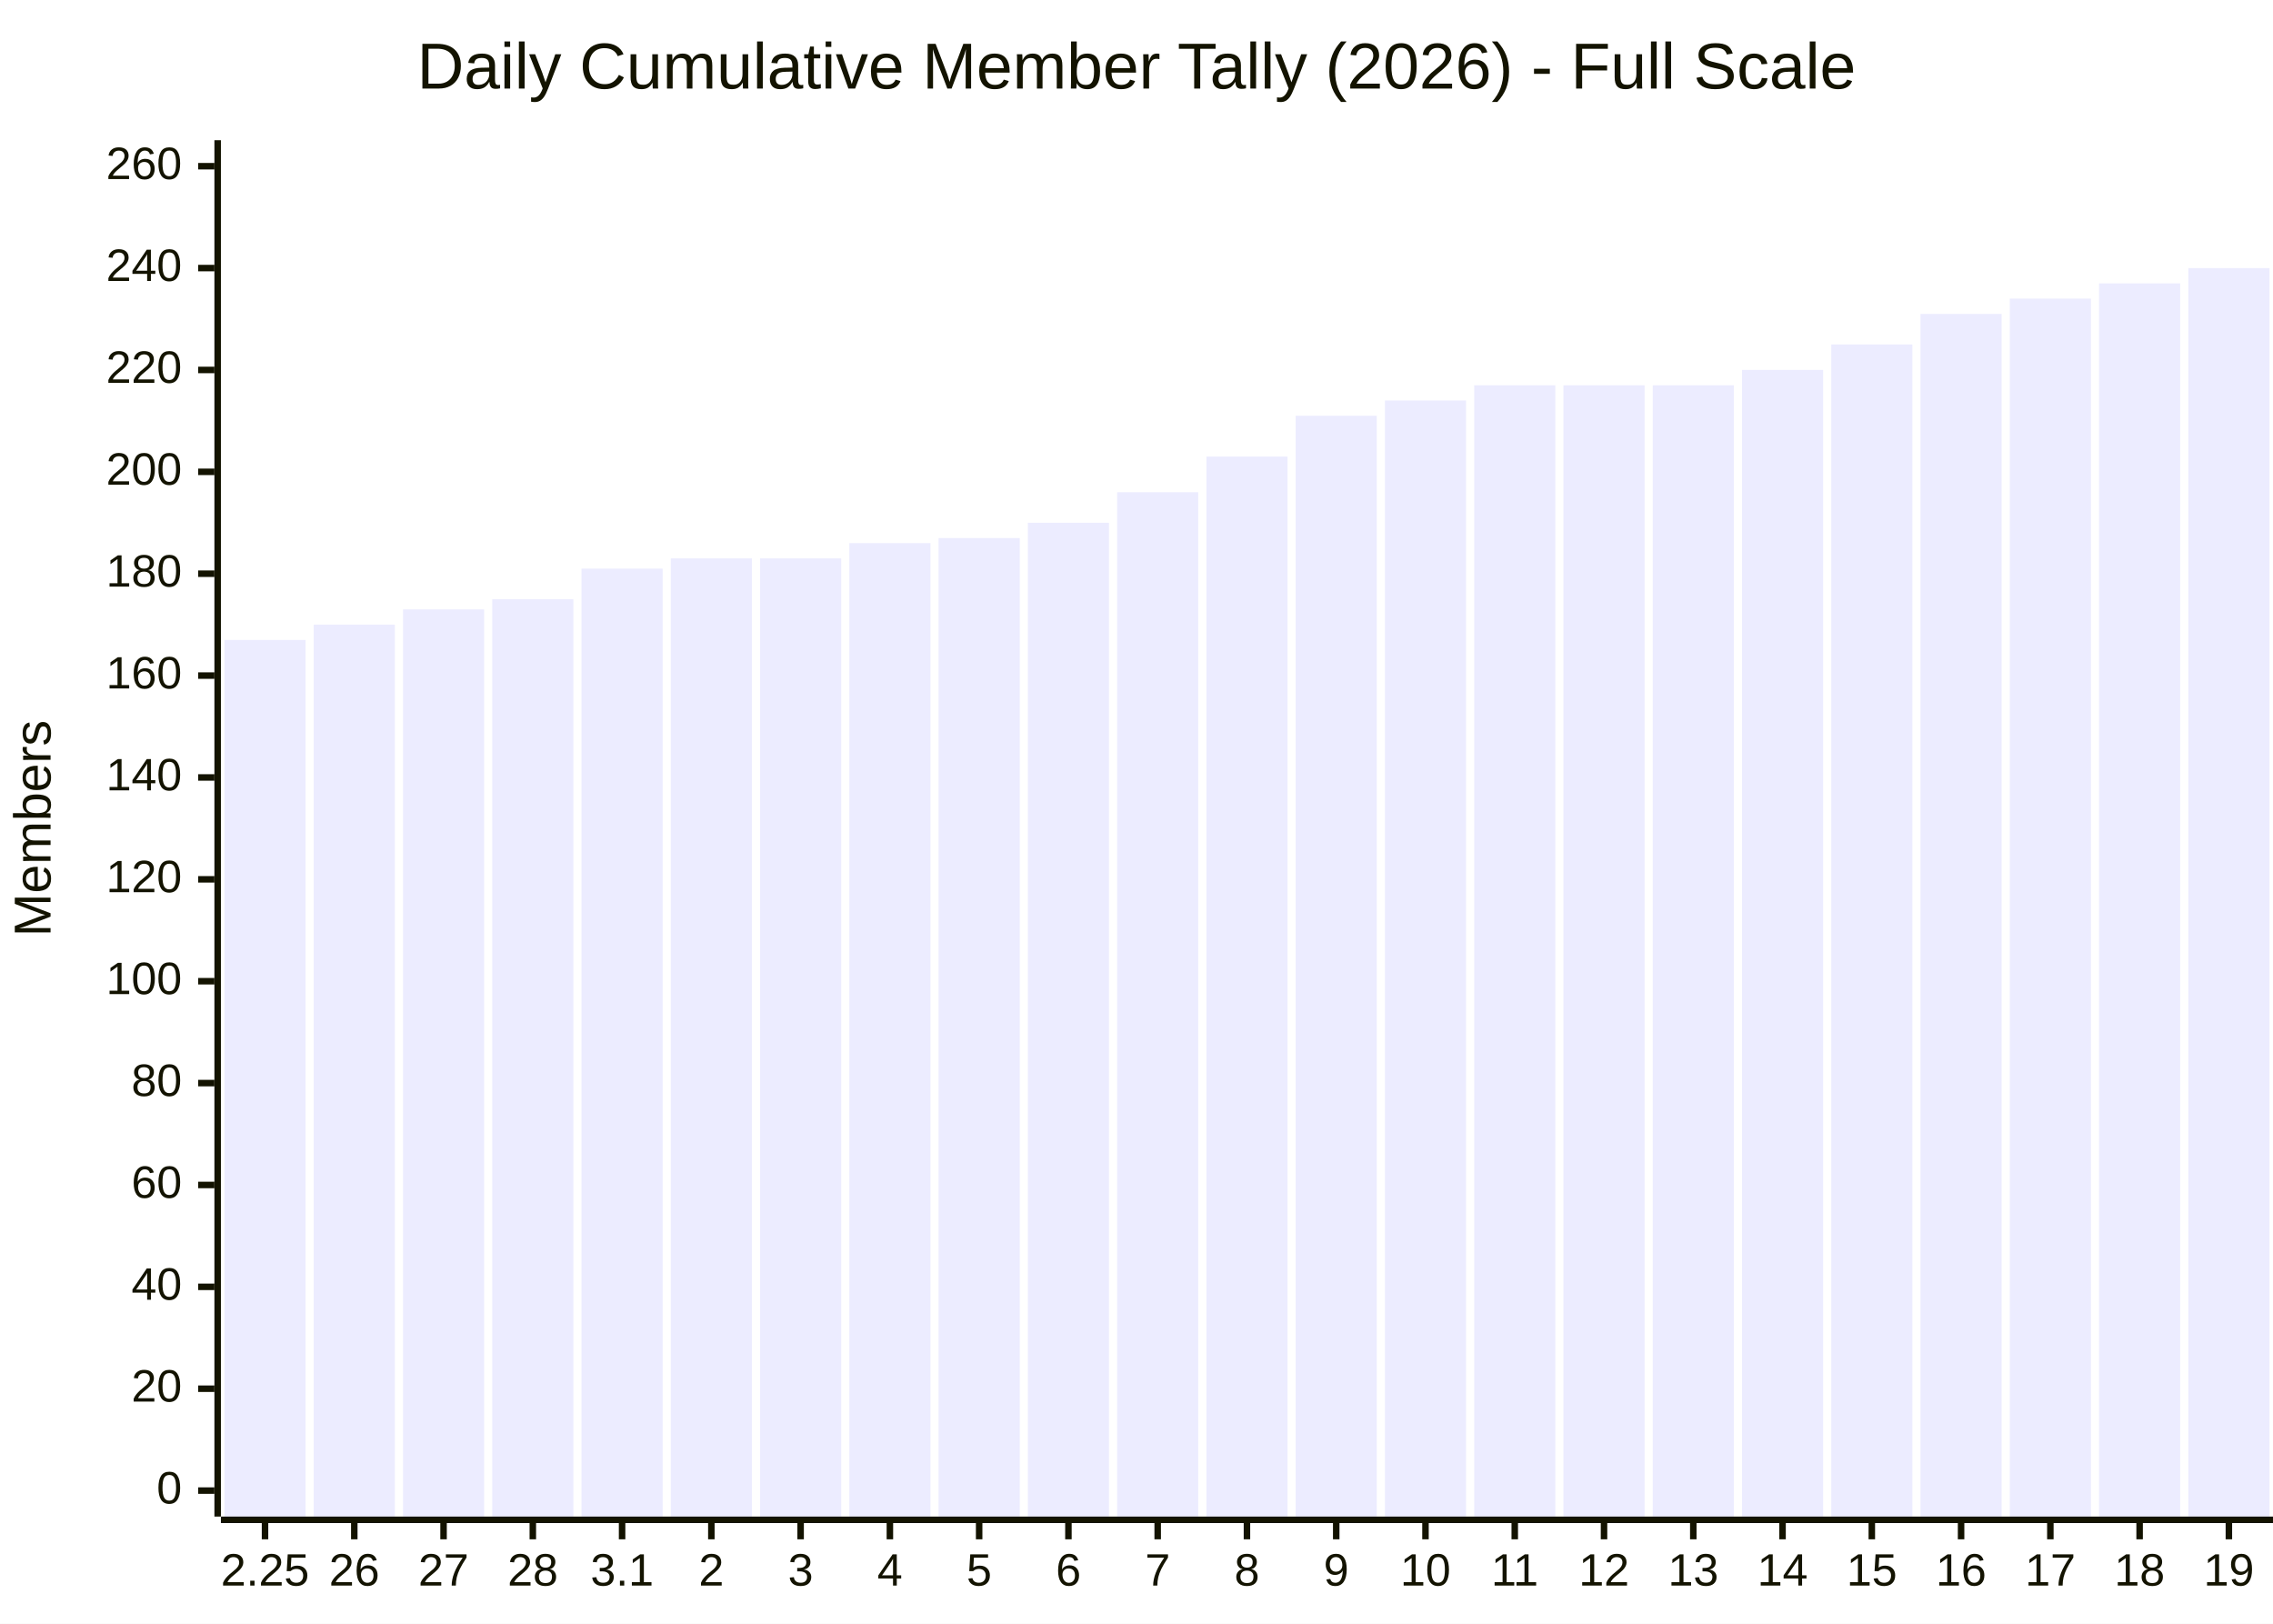
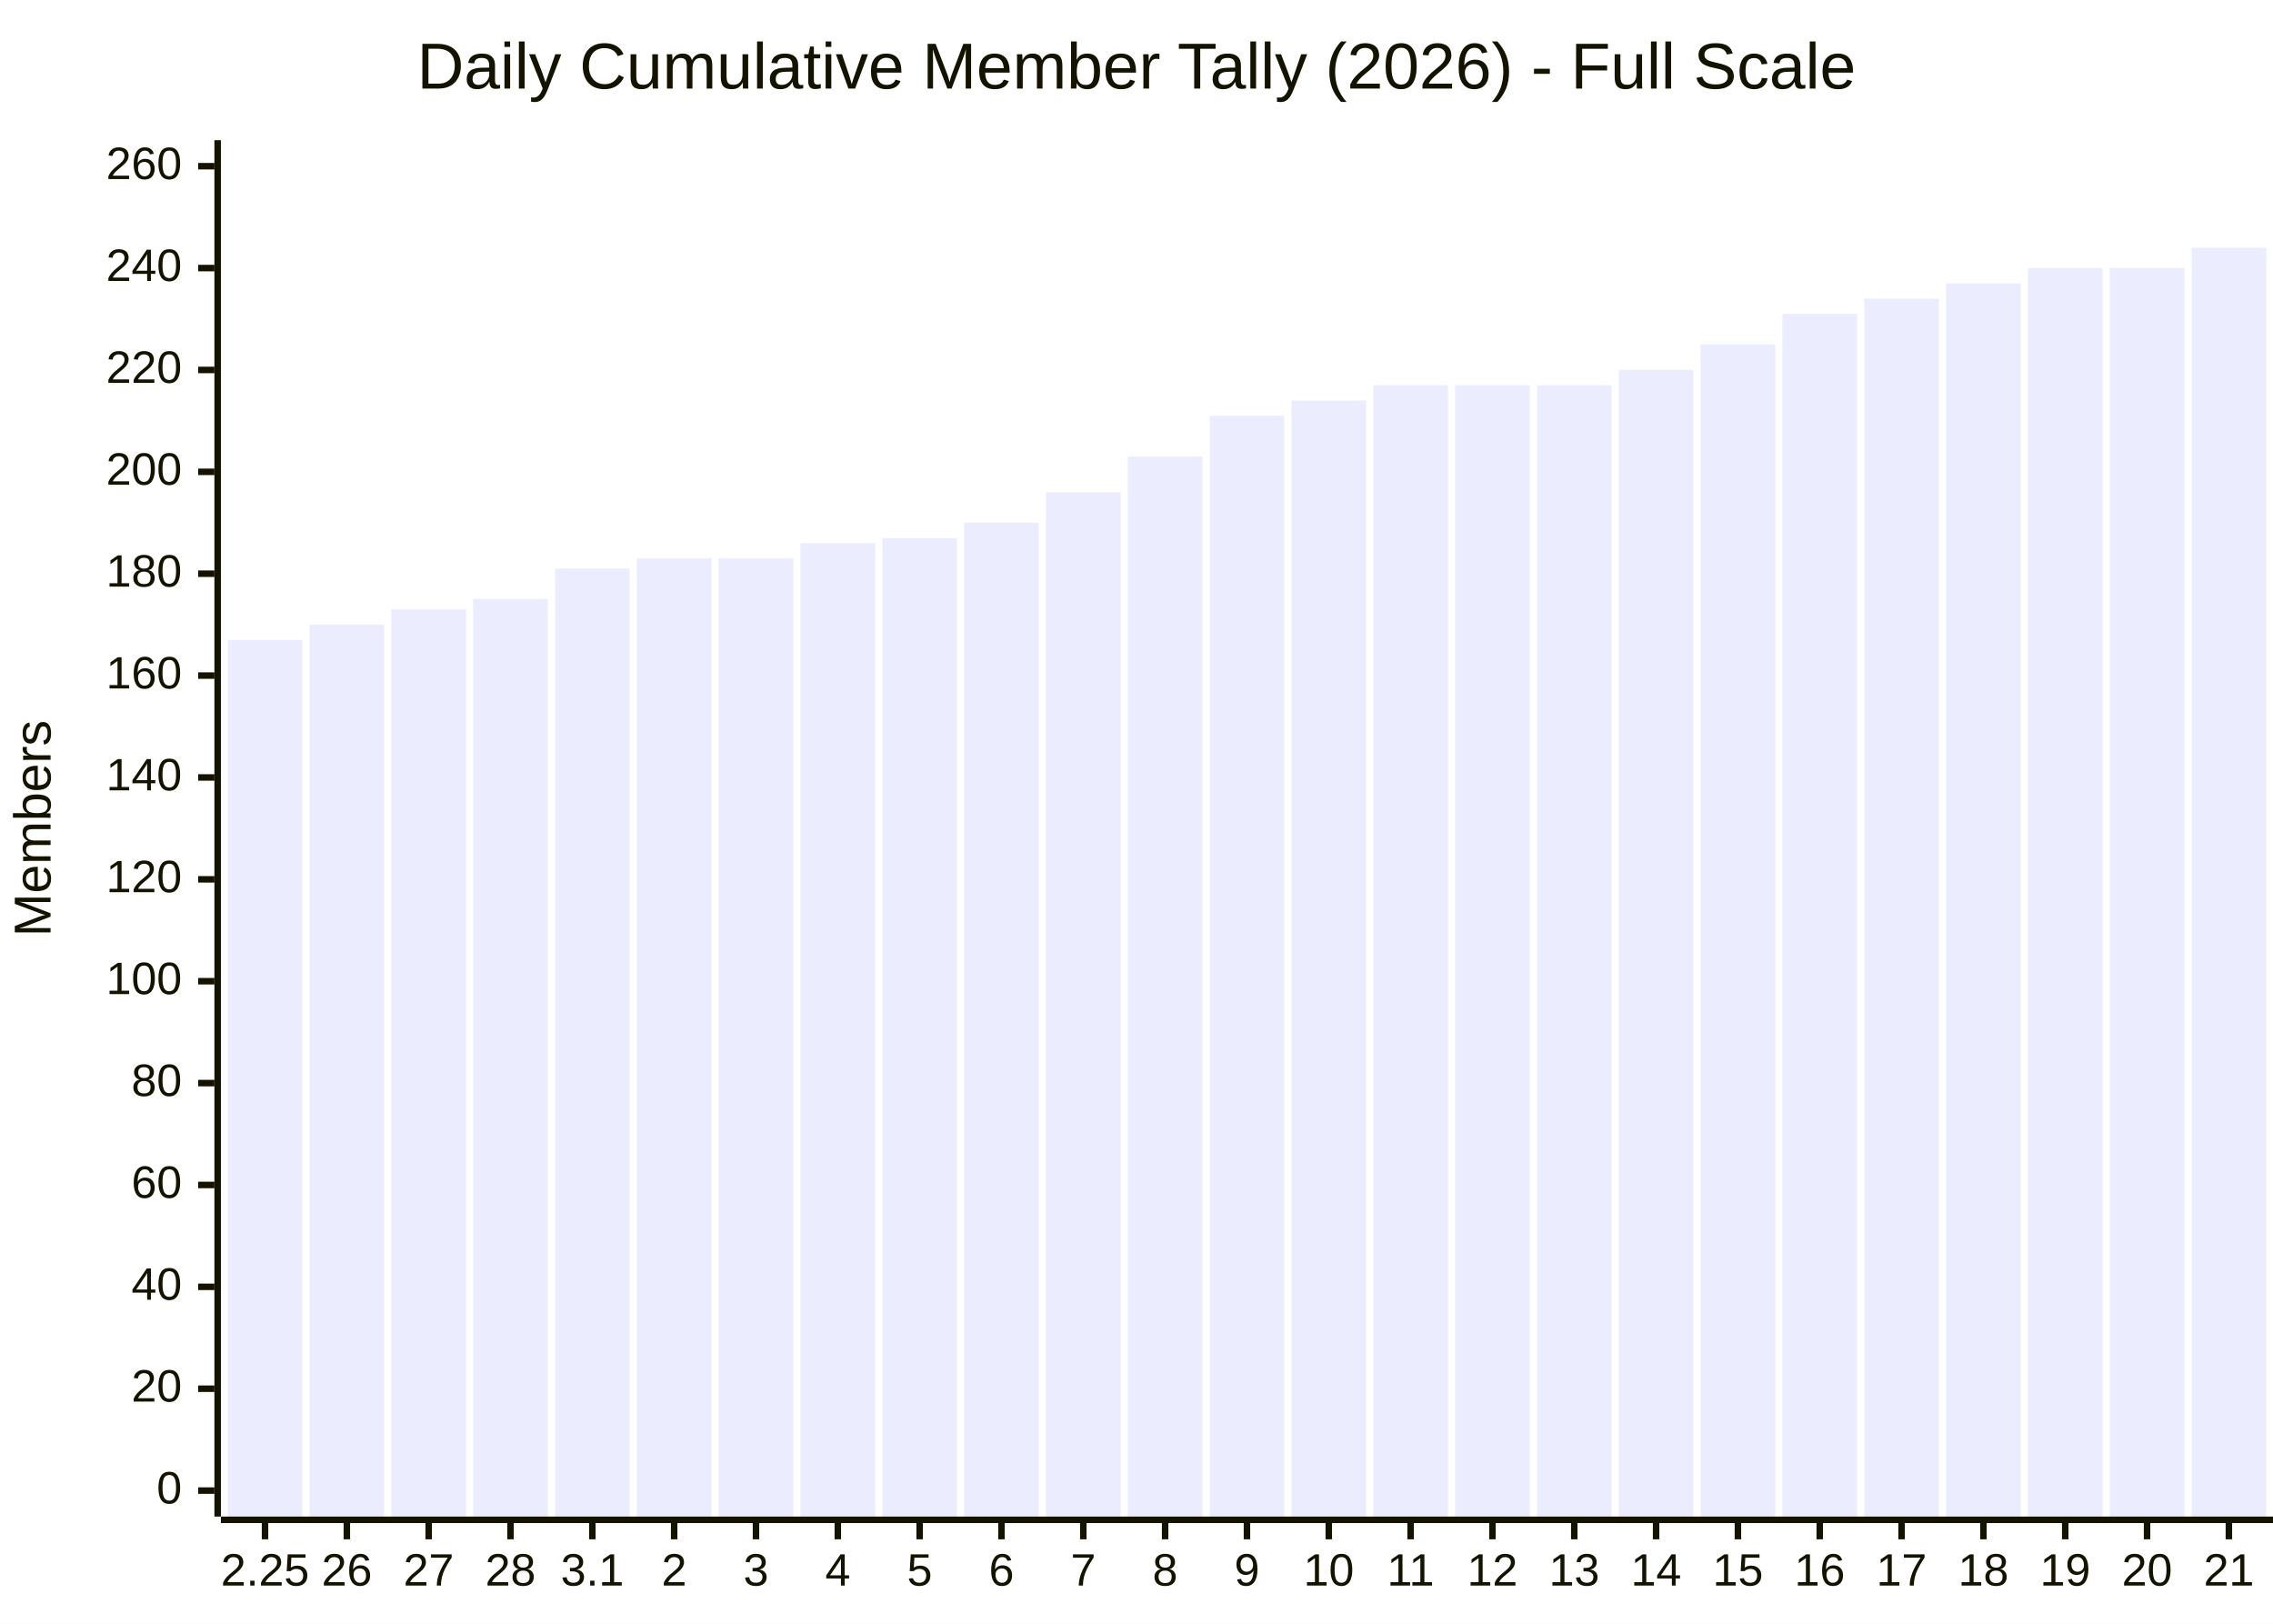
<svg xmlns="http://www.w3.org/2000/svg" id="my-svg" width="100%" style="max-width: 700px; background-color: white;" viewBox="0 0 700 500" role="graphics-document document" aria-roledescription="xychart">
  <style>#my-svg{font-family:"trebuchet ms",verdana,arial,sans-serif;font-size:16px;fill:#333;}@keyframes edge-animation-frame{from{stroke-dashoffset:0;}}@keyframes dash{to{stroke-dashoffset:0;}}#my-svg .edge-animation-slow{stroke-dasharray:9,5!important;stroke-dashoffset:900;animation:dash 50s linear infinite;stroke-linecap:round;}#my-svg .edge-animation-fast{stroke-dasharray:9,5!important;stroke-dashoffset:900;animation:dash 20s linear infinite;stroke-linecap:round;}#my-svg .error-icon{fill:#552222;}#my-svg .error-text{fill:#552222;stroke:#552222;}#my-svg .edge-thickness-normal{stroke-width:1px;}#my-svg .edge-thickness-thick{stroke-width:3.5px;}#my-svg .edge-pattern-solid{stroke-dasharray:0;}#my-svg .edge-thickness-invisible{stroke-width:0;fill:none;}#my-svg .edge-pattern-dashed{stroke-dasharray:3;}#my-svg .edge-pattern-dotted{stroke-dasharray:2;}#my-svg .marker{fill:#333333;stroke:#333333;}#my-svg .marker.cross{stroke:#333333;}#my-svg svg{font-family:"trebuchet ms",verdana,arial,sans-serif;font-size:16px;}#my-svg p{margin:0;}#my-svg :root{--mermaid-font-family:"trebuchet ms",verdana,arial,sans-serif;}</style>
  <g />
  <g class="main">
    <rect width="700" height="500" class="background" fill="white" />
    <g class="chart-title">
      <text x="0" y="0" fill="#131300" font-size="20" dominant-baseline="middle" text-anchor="middle" transform="translate(350, 21.58984) rotate(0)">Daily Cumulative Member Tally (2026) - Full Scale</text>
    </g>
    <g class="plot">
      <g class="bar-plot-0">
-         <rect x="69.127" y="197.054" width="24.981" height="269.946" fill="#ECECFF" stroke="#ECECFF" stroke-width="0" />
-         <rect x="96.618" y="192.348" width="24.981" height="274.652" fill="#ECECFF" stroke="#ECECFF" stroke-width="0" />
-         <rect x="124.108" y="187.643" width="24.981" height="279.357" fill="#ECECFF" stroke="#ECECFF" stroke-width="0" />
-         <rect x="151.599" y="184.506" width="24.981" height="282.494" fill="#ECECFF" stroke="#ECECFF" stroke-width="0" />
-         <rect x="179.09" y="175.094" width="24.981" height="291.906" fill="#ECECFF" stroke="#ECECFF" stroke-width="0" />
-         <rect x="206.581" y="171.957" width="24.981" height="295.043" fill="#ECECFF" stroke="#ECECFF" stroke-width="0" />
-         <rect x="234.071" y="171.957" width="24.981" height="295.043" fill="#ECECFF" stroke="#ECECFF" stroke-width="0" />
-         <rect x="261.562" y="167.252" width="24.981" height="299.748" fill="#ECECFF" stroke="#ECECFF" stroke-width="0" />
-         <rect x="289.053" y="165.683" width="24.981" height="301.317" fill="#ECECFF" stroke="#ECECFF" stroke-width="0" />
-         <rect x="316.544" y="160.977" width="24.981" height="306.023" fill="#ECECFF" stroke="#ECECFF" stroke-width="0" />
-         <rect x="344.034" y="151.566" width="24.981" height="315.434" fill="#ECECFF" stroke="#ECECFF" stroke-width="0" />
-         <rect x="371.525" y="140.586" width="24.981" height="326.414" fill="#ECECFF" stroke="#ECECFF" stroke-width="0" />
-         <rect x="399.016" y="128.038" width="24.981" height="338.962" fill="#ECECFF" stroke="#ECECFF" stroke-width="0" />
-         <rect x="426.507" y="123.333" width="24.981" height="343.667" fill="#ECECFF" stroke="#ECECFF" stroke-width="0" />
-         <rect x="453.998" y="118.627" width="24.981" height="348.373" fill="#ECECFF" stroke="#ECECFF" stroke-width="0" />
-         <rect x="481.488" y="118.627" width="24.981" height="348.373" fill="#ECECFF" stroke="#ECECFF" stroke-width="0" />
-         <rect x="508.979" y="118.627" width="24.981" height="348.373" fill="#ECECFF" stroke="#ECECFF" stroke-width="0" />
-         <rect x="536.47" y="113.921" width="24.981" height="353.079" fill="#ECECFF" stroke="#ECECFF" stroke-width="0" />
-         <rect x="563.961" y="106.079" width="24.981" height="360.921" fill="#ECECFF" stroke="#ECECFF" stroke-width="0" />
-         <rect x="591.451" y="96.667" width="24.981" height="370.333" fill="#ECECFF" stroke="#ECECFF" stroke-width="0" />
-         <rect x="618.942" y="91.962" width="24.981" height="375.038" fill="#ECECFF" stroke="#ECECFF" stroke-width="0" />
-         <rect x="646.433" y="87.256" width="24.981" height="379.744" fill="#ECECFF" stroke="#ECECFF" stroke-width="0" />
-         <rect x="673.924" y="82.55" width="24.981" height="384.45" fill="#ECECFF" stroke="#ECECFF" stroke-width="0" />
+         <rect x="70.126" y="197.054" width="22.982" height="269.946" fill="#ECECFF" stroke="#ECECFF" stroke-width="0" />
+         <rect x="95.326" y="192.348" width="22.982" height="274.652" fill="#ECECFF" stroke="#ECECFF" stroke-width="0" />
+         <rect x="120.526" y="187.643" width="22.982" height="279.357" fill="#ECECFF" stroke="#ECECFF" stroke-width="0" />
+         <rect x="145.726" y="184.506" width="22.982" height="282.494" fill="#ECECFF" stroke="#ECECFF" stroke-width="0" />
+         <rect x="170.926" y="175.094" width="22.982" height="291.906" fill="#ECECFF" stroke="#ECECFF" stroke-width="0" />
+         <rect x="196.125" y="171.957" width="22.982" height="295.043" fill="#ECECFF" stroke="#ECECFF" stroke-width="0" />
+         <rect x="221.325" y="171.957" width="22.982" height="295.043" fill="#ECECFF" stroke="#ECECFF" stroke-width="0" />
+         <rect x="246.525" y="167.252" width="22.982" height="299.748" fill="#ECECFF" stroke="#ECECFF" stroke-width="0" />
+         <rect x="271.725" y="165.683" width="22.982" height="301.317" fill="#ECECFF" stroke="#ECECFF" stroke-width="0" />
+         <rect x="296.925" y="160.977" width="22.982" height="306.023" fill="#ECECFF" stroke="#ECECFF" stroke-width="0" />
+         <rect x="322.125" y="151.566" width="22.982" height="315.434" fill="#ECECFF" stroke="#ECECFF" stroke-width="0" />
+         <rect x="347.325" y="140.586" width="22.982" height="326.414" fill="#ECECFF" stroke="#ECECFF" stroke-width="0" />
+         <rect x="372.524" y="128.038" width="22.982" height="338.962" fill="#ECECFF" stroke="#ECECFF" stroke-width="0" />
+         <rect x="397.724" y="123.333" width="22.982" height="343.667" fill="#ECECFF" stroke="#ECECFF" stroke-width="0" />
+         <rect x="422.924" y="118.627" width="22.982" height="348.373" fill="#ECECFF" stroke="#ECECFF" stroke-width="0" />
+         <rect x="448.124" y="118.627" width="22.982" height="348.373" fill="#ECECFF" stroke="#ECECFF" stroke-width="0" />
+         <rect x="473.324" y="118.627" width="22.982" height="348.373" fill="#ECECFF" stroke="#ECECFF" stroke-width="0" />
+         <rect x="498.524" y="113.921" width="22.982" height="353.079" fill="#ECECFF" stroke="#ECECFF" stroke-width="0" />
+         <rect x="523.724" y="106.079" width="22.982" height="360.921" fill="#ECECFF" stroke="#ECECFF" stroke-width="0" />
+         <rect x="548.924" y="96.667" width="22.982" height="370.333" fill="#ECECFF" stroke="#ECECFF" stroke-width="0" />
+         <rect x="574.123" y="91.962" width="22.982" height="375.038" fill="#ECECFF" stroke="#ECECFF" stroke-width="0" />
+         <rect x="599.323" y="87.256" width="22.982" height="379.744" fill="#ECECFF" stroke="#ECECFF" stroke-width="0" />
+         <rect x="624.523" y="82.55" width="22.982" height="384.45" fill="#ECECFF" stroke="#ECECFF" stroke-width="0" />
+         <rect x="649.723" y="82.55" width="22.982" height="384.45" fill="#ECECFF" stroke="#ECECFF" stroke-width="0" />
+         <rect x="674.923" y="76.276" width="22.982" height="390.724" fill="#ECECFF" stroke="#ECECFF" stroke-width="0" />
      </g>
    </g>
    <g class="bottom-axis">
      <g class="axis-line">
        <path d="M 68.031,468 L 700,468" fill="none" stroke="#131300" stroke-width="2" />
      </g>
      <g class="label">
        <text x="0" y="0" fill="#131300" font-size="14" dominant-baseline="text-before-edge" text-anchor="middle" transform="translate(81.61719, 479) rotate(0)">2.25</text>
-         <text x="0" y="0" fill="#131300" font-size="14" dominant-baseline="text-before-edge" text-anchor="middle" transform="translate(109.108, 479) rotate(0)">26</text>
-         <text x="0" y="0" fill="#131300" font-size="14" dominant-baseline="text-before-edge" text-anchor="middle" transform="translate(136.5987, 479) rotate(0)">27</text>
-         <text x="0" y="0" fill="#131300" font-size="14" dominant-baseline="text-before-edge" text-anchor="middle" transform="translate(164.0895, 479) rotate(0)">28</text>
-         <text x="0" y="0" fill="#131300" font-size="14" dominant-baseline="text-before-edge" text-anchor="middle" transform="translate(191.5803, 479) rotate(0)">3.1</text>
-         <text x="0" y="0" fill="#131300" font-size="14" dominant-baseline="text-before-edge" text-anchor="middle" transform="translate(219.071, 479) rotate(0)">2</text>
-         <text x="0" y="0" fill="#131300" font-size="14" dominant-baseline="text-before-edge" text-anchor="middle" transform="translate(246.5618, 479) rotate(0)">3</text>
-         <text x="0" y="0" fill="#131300" font-size="14" dominant-baseline="text-before-edge" text-anchor="middle" transform="translate(274.0526, 479) rotate(0)">4</text>
-         <text x="0" y="0" fill="#131300" font-size="14" dominant-baseline="text-before-edge" text-anchor="middle" transform="translate(301.5433, 479) rotate(0)">5</text>
-         <text x="0" y="0" fill="#131300" font-size="14" dominant-baseline="text-before-edge" text-anchor="middle" transform="translate(329.0341, 479) rotate(0)">6</text>
-         <text x="0" y="0" fill="#131300" font-size="14" dominant-baseline="text-before-edge" text-anchor="middle" transform="translate(356.5249, 479) rotate(0)">7</text>
-         <text x="0" y="0" fill="#131300" font-size="14" dominant-baseline="text-before-edge" text-anchor="middle" transform="translate(384.0156, 479) rotate(0)">8</text>
-         <text x="0" y="0" fill="#131300" font-size="14" dominant-baseline="text-before-edge" text-anchor="middle" transform="translate(411.5064, 479) rotate(0)">9</text>
-         <text x="0" y="0" fill="#131300" font-size="14" dominant-baseline="text-before-edge" text-anchor="middle" transform="translate(438.9972, 479) rotate(0)">10</text>
-         <text x="0" y="0" fill="#131300" font-size="14" dominant-baseline="text-before-edge" text-anchor="middle" transform="translate(466.4879, 479) rotate(0)">11</text>
-         <text x="0" y="0" fill="#131300" font-size="14" dominant-baseline="text-before-edge" text-anchor="middle" transform="translate(493.9787, 479) rotate(0)">12</text>
-         <text x="0" y="0" fill="#131300" font-size="14" dominant-baseline="text-before-edge" text-anchor="middle" transform="translate(521.4695, 479) rotate(0)">13</text>
-         <text x="0" y="0" fill="#131300" font-size="14" dominant-baseline="text-before-edge" text-anchor="middle" transform="translate(548.9602, 479) rotate(0)">14</text>
-         <text x="0" y="0" fill="#131300" font-size="14" dominant-baseline="text-before-edge" text-anchor="middle" transform="translate(576.451, 479) rotate(0)">15</text>
-         <text x="0" y="0" fill="#131300" font-size="14" dominant-baseline="text-before-edge" text-anchor="middle" transform="translate(603.9418, 479) rotate(0)">16</text>
-         <text x="0" y="0" fill="#131300" font-size="14" dominant-baseline="text-before-edge" text-anchor="middle" transform="translate(631.4325, 479) rotate(0)">17</text>
-         <text x="0" y="0" fill="#131300" font-size="14" dominant-baseline="text-before-edge" text-anchor="middle" transform="translate(658.9233, 479) rotate(0)">18</text>
-         <text x="0" y="0" fill="#131300" font-size="14" dominant-baseline="text-before-edge" text-anchor="middle" transform="translate(686.4141, 479) rotate(0)">19</text>
+         <text x="0" y="0" fill="#131300" font-size="14" dominant-baseline="text-before-edge" text-anchor="middle" transform="translate(106.8171, 479) rotate(0)">26</text>
+         <text x="0" y="0" fill="#131300" font-size="14" dominant-baseline="text-before-edge" text-anchor="middle" transform="translate(132.0169, 479) rotate(0)">27</text>
+         <text x="0" y="0" fill="#131300" font-size="14" dominant-baseline="text-before-edge" text-anchor="middle" transform="translate(157.2168, 479) rotate(0)">28</text>
+         <text x="0" y="0" fill="#131300" font-size="14" dominant-baseline="text-before-edge" text-anchor="middle" transform="translate(182.4167, 479) rotate(0)">3.1</text>
+         <text x="0" y="0" fill="#131300" font-size="14" dominant-baseline="text-before-edge" text-anchor="middle" transform="translate(207.6165, 479) rotate(0)">2</text>
+         <text x="0" y="0" fill="#131300" font-size="14" dominant-baseline="text-before-edge" text-anchor="middle" transform="translate(232.8164, 479) rotate(0)">3</text>
+         <text x="0" y="0" fill="#131300" font-size="14" dominant-baseline="text-before-edge" text-anchor="middle" transform="translate(258.0163, 479) rotate(0)">4</text>
+         <text x="0" y="0" fill="#131300" font-size="14" dominant-baseline="text-before-edge" text-anchor="middle" transform="translate(283.2161, 479) rotate(0)">5</text>
+         <text x="0" y="0" fill="#131300" font-size="14" dominant-baseline="text-before-edge" text-anchor="middle" transform="translate(308.416, 479) rotate(0)">6</text>
+         <text x="0" y="0" fill="#131300" font-size="14" dominant-baseline="text-before-edge" text-anchor="middle" transform="translate(333.6159, 479) rotate(0)">7</text>
+         <text x="0" y="0" fill="#131300" font-size="14" dominant-baseline="text-before-edge" text-anchor="middle" transform="translate(358.8158, 479) rotate(0)">8</text>
+         <text x="0" y="0" fill="#131300" font-size="14" dominant-baseline="text-before-edge" text-anchor="middle" transform="translate(384.0156, 479) rotate(0)">9</text>
+         <text x="0" y="0" fill="#131300" font-size="14" dominant-baseline="text-before-edge" text-anchor="middle" transform="translate(409.2155, 479) rotate(0)">10</text>
+         <text x="0" y="0" fill="#131300" font-size="14" dominant-baseline="text-before-edge" text-anchor="middle" transform="translate(434.4154, 479) rotate(0)">11</text>
+         <text x="0" y="0" fill="#131300" font-size="14" dominant-baseline="text-before-edge" text-anchor="middle" transform="translate(459.6152, 479) rotate(0)">12</text>
+         <text x="0" y="0" fill="#131300" font-size="14" dominant-baseline="text-before-edge" text-anchor="middle" transform="translate(484.8151, 479) rotate(0)">13</text>
+         <text x="0" y="0" fill="#131300" font-size="14" dominant-baseline="text-before-edge" text-anchor="middle" transform="translate(510.015, 479) rotate(0)">14</text>
+         <text x="0" y="0" fill="#131300" font-size="14" dominant-baseline="text-before-edge" text-anchor="middle" transform="translate(535.2148, 479) rotate(0)">15</text>
+         <text x="0" y="0" fill="#131300" font-size="14" dominant-baseline="text-before-edge" text-anchor="middle" transform="translate(560.4147, 479) rotate(0)">16</text>
+         <text x="0" y="0" fill="#131300" font-size="14" dominant-baseline="text-before-edge" text-anchor="middle" transform="translate(585.6146, 479) rotate(0)">17</text>
+         <text x="0" y="0" fill="#131300" font-size="14" dominant-baseline="text-before-edge" text-anchor="middle" transform="translate(610.8145, 479) rotate(0)">18</text>
+         <text x="0" y="0" fill="#131300" font-size="14" dominant-baseline="text-before-edge" text-anchor="middle" transform="translate(636.0143, 479) rotate(0)">19</text>
+         <text x="0" y="0" fill="#131300" font-size="14" dominant-baseline="text-before-edge" text-anchor="middle" transform="translate(661.2142, 479) rotate(0)">20</text>
+         <text x="0" y="0" fill="#131300" font-size="14" dominant-baseline="text-before-edge" text-anchor="middle" transform="translate(686.4141, 479) rotate(0)">21</text>
      </g>
      <g class="ticks">
        <path d="M 81.617,469 L 81.617,474" fill="none" stroke="#131300" stroke-width="2" />
-         <path d="M 109.108,469 L 109.108,474" fill="none" stroke="#131300" stroke-width="2" />
-         <path d="M 136.599,469 L 136.599,474" fill="none" stroke="#131300" stroke-width="2" />
-         <path d="M 164.089,469 L 164.089,474" fill="none" stroke="#131300" stroke-width="2" />
-         <path d="M 191.58,469 L 191.58,474" fill="none" stroke="#131300" stroke-width="2" />
-         <path d="M 219.071,469 L 219.071,474" fill="none" stroke="#131300" stroke-width="2" />
-         <path d="M 246.562,469 L 246.562,474" fill="none" stroke="#131300" stroke-width="2" />
-         <path d="M 274.053,469 L 274.053,474" fill="none" stroke="#131300" stroke-width="2" />
-         <path d="M 301.543,469 L 301.543,474" fill="none" stroke="#131300" stroke-width="2" />
-         <path d="M 329.034,469 L 329.034,474" fill="none" stroke="#131300" stroke-width="2" />
-         <path d="M 356.525,469 L 356.525,474" fill="none" stroke="#131300" stroke-width="2" />
+         <path d="M 106.817,469 L 106.817,474" fill="none" stroke="#131300" stroke-width="2" />
+         <path d="M 132.017,469 L 132.017,474" fill="none" stroke="#131300" stroke-width="2" />
+         <path d="M 157.217,469 L 157.217,474" fill="none" stroke="#131300" stroke-width="2" />
+         <path d="M 182.417,469 L 182.417,474" fill="none" stroke="#131300" stroke-width="2" />
+         <path d="M 207.617,469 L 207.617,474" fill="none" stroke="#131300" stroke-width="2" />
+         <path d="M 232.816,469 L 232.816,474" fill="none" stroke="#131300" stroke-width="2" />
+         <path d="M 258.016,469 L 258.016,474" fill="none" stroke="#131300" stroke-width="2" />
+         <path d="M 283.216,469 L 283.216,474" fill="none" stroke="#131300" stroke-width="2" />
+         <path d="M 308.416,469 L 308.416,474" fill="none" stroke="#131300" stroke-width="2" />
+         <path d="M 333.616,469 L 333.616,474" fill="none" stroke="#131300" stroke-width="2" />
+         <path d="M 358.816,469 L 358.816,474" fill="none" stroke="#131300" stroke-width="2" />
        <path d="M 384.016,469 L 384.016,474" fill="none" stroke="#131300" stroke-width="2" />
-         <path d="M 411.506,469 L 411.506,474" fill="none" stroke="#131300" stroke-width="2" />
-         <path d="M 438.997,469 L 438.997,474" fill="none" stroke="#131300" stroke-width="2" />
-         <path d="M 466.488,469 L 466.488,474" fill="none" stroke="#131300" stroke-width="2" />
-         <path d="M 493.979,469 L 493.979,474" fill="none" stroke="#131300" stroke-width="2" />
-         <path d="M 521.469,469 L 521.469,474" fill="none" stroke="#131300" stroke-width="2" />
-         <path d="M 548.96,469 L 548.96,474" fill="none" stroke="#131300" stroke-width="2" />
-         <path d="M 576.451,469 L 576.451,474" fill="none" stroke="#131300" stroke-width="2" />
-         <path d="M 603.942,469 L 603.942,474" fill="none" stroke="#131300" stroke-width="2" />
-         <path d="M 631.433,469 L 631.433,474" fill="none" stroke="#131300" stroke-width="2" />
-         <path d="M 658.923,469 L 658.923,474" fill="none" stroke="#131300" stroke-width="2" />
+         <path d="M 409.215,469 L 409.215,474" fill="none" stroke="#131300" stroke-width="2" />
+         <path d="M 434.415,469 L 434.415,474" fill="none" stroke="#131300" stroke-width="2" />
+         <path d="M 459.615,469 L 459.615,474" fill="none" stroke="#131300" stroke-width="2" />
+         <path d="M 484.815,469 L 484.815,474" fill="none" stroke="#131300" stroke-width="2" />
+         <path d="M 510.015,469 L 510.015,474" fill="none" stroke="#131300" stroke-width="2" />
+         <path d="M 535.215,469 L 535.215,474" fill="none" stroke="#131300" stroke-width="2" />
+         <path d="M 560.415,469 L 560.415,474" fill="none" stroke="#131300" stroke-width="2" />
+         <path d="M 585.615,469 L 585.615,474" fill="none" stroke="#131300" stroke-width="2" />
+         <path d="M 610.814,469 L 610.814,474" fill="none" stroke="#131300" stroke-width="2" />
+         <path d="M 636.014,469 L 636.014,474" fill="none" stroke="#131300" stroke-width="2" />
+         <path d="M 661.214,469 L 661.214,474" fill="none" stroke="#131300" stroke-width="2" />
        <path d="M 686.414,469 L 686.414,474" fill="none" stroke="#131300" stroke-width="2" />
      </g>
    </g>
    <g class="left-axis">
      <g class="axisl-line">
        <path d="M 67.031,43.18 L 67.031,467" fill="none" stroke="#131300" stroke-width="2" />
      </g>
      <g class="label">
        <text x="0" y="0" fill="#131300" font-size="14" dominant-baseline="middle" text-anchor="end" transform="translate(56.03125, 51.17969) rotate(0)">260</text>
        <text x="0" y="0" fill="#131300" font-size="14" dominant-baseline="middle" text-anchor="end" transform="translate(56.03125, 82.55048) rotate(0)">240</text>
        <text x="0" y="0" fill="#131300" font-size="14" dominant-baseline="middle" text-anchor="end" transform="translate(56.03125, 113.9213) rotate(0)">220</text>
        <text x="0" y="0" fill="#131300" font-size="14" dominant-baseline="middle" text-anchor="end" transform="translate(56.03125, 145.2921) rotate(0)">200</text>
        <text x="0" y="0" fill="#131300" font-size="14" dominant-baseline="middle" text-anchor="end" transform="translate(56.03125, 176.6629) rotate(0)">180</text>
        <text x="0" y="0" fill="#131300" font-size="14" dominant-baseline="middle" text-anchor="end" transform="translate(56.03125, 208.0337) rotate(0)">160</text>
        <text x="0" y="0" fill="#131300" font-size="14" dominant-baseline="middle" text-anchor="end" transform="translate(56.03125, 239.4044) rotate(0)">140</text>
        <text x="0" y="0" fill="#131300" font-size="14" dominant-baseline="middle" text-anchor="end" transform="translate(56.03125, 270.7752) rotate(0)">120</text>
        <text x="0" y="0" fill="#131300" font-size="14" dominant-baseline="middle" text-anchor="end" transform="translate(56.03125, 302.146) rotate(0)">100</text>
        <text x="0" y="0" fill="#131300" font-size="14" dominant-baseline="middle" text-anchor="end" transform="translate(56.03125, 333.5168) rotate(0)">80</text>
        <text x="0" y="0" fill="#131300" font-size="14" dominant-baseline="middle" text-anchor="end" transform="translate(56.03125, 364.8876) rotate(0)">60</text>
        <text x="0" y="0" fill="#131300" font-size="14" dominant-baseline="middle" text-anchor="end" transform="translate(56.03125, 396.2584) rotate(0)">40</text>
        <text x="0" y="0" fill="#131300" font-size="14" dominant-baseline="middle" text-anchor="end" transform="translate(56.03125, 427.6292) rotate(0)">20</text>
        <text x="0" y="0" fill="#131300" font-size="14" dominant-baseline="middle" text-anchor="end" transform="translate(56.03125, 459) rotate(0)">0</text>
      </g>
      <g class="ticks">
        <path d="M 66.031,51.18 L 61.031,51.18" fill="none" stroke="#131300" stroke-width="2" />
        <path d="M 66.031,82.55 L 61.031,82.55" fill="none" stroke="#131300" stroke-width="2" />
        <path d="M 66.031,113.921 L 61.031,113.921" fill="none" stroke="#131300" stroke-width="2" />
        <path d="M 66.031,145.292 L 61.031,145.292" fill="none" stroke="#131300" stroke-width="2" />
        <path d="M 66.031,176.663 L 61.031,176.663" fill="none" stroke="#131300" stroke-width="2" />
        <path d="M 66.031,208.034 L 61.031,208.034" fill="none" stroke="#131300" stroke-width="2" />
        <path d="M 66.031,239.404 L 61.031,239.404" fill="none" stroke="#131300" stroke-width="2" />
        <path d="M 66.031,270.775 L 61.031,270.775" fill="none" stroke="#131300" stroke-width="2" />
        <path d="M 66.031,302.146 L 61.031,302.146" fill="none" stroke="#131300" stroke-width="2" />
        <path d="M 66.031,333.517 L 61.031,333.517" fill="none" stroke="#131300" stroke-width="2" />
        <path d="M 66.031,364.888 L 61.031,364.888" fill="none" stroke="#131300" stroke-width="2" />
        <path d="M 66.031,396.258 L 61.031,396.258" fill="none" stroke="#131300" stroke-width="2" />
        <path d="M 66.031,427.629 L 61.031,427.629" fill="none" stroke="#131300" stroke-width="2" />
        <path d="M 66.031,459 L 61.031,459" fill="none" stroke="#131300" stroke-width="2" />
      </g>
      <g class="title">
        <text x="0" y="0" fill="#131300" font-size="16" dominant-baseline="text-before-edge" text-anchor="middle" transform="translate(5, 255.0898) rotate(270)">Members</text>
      </g>
    </g>
  </g>
  <g class="mermaid-tmp-group" />
</svg>
